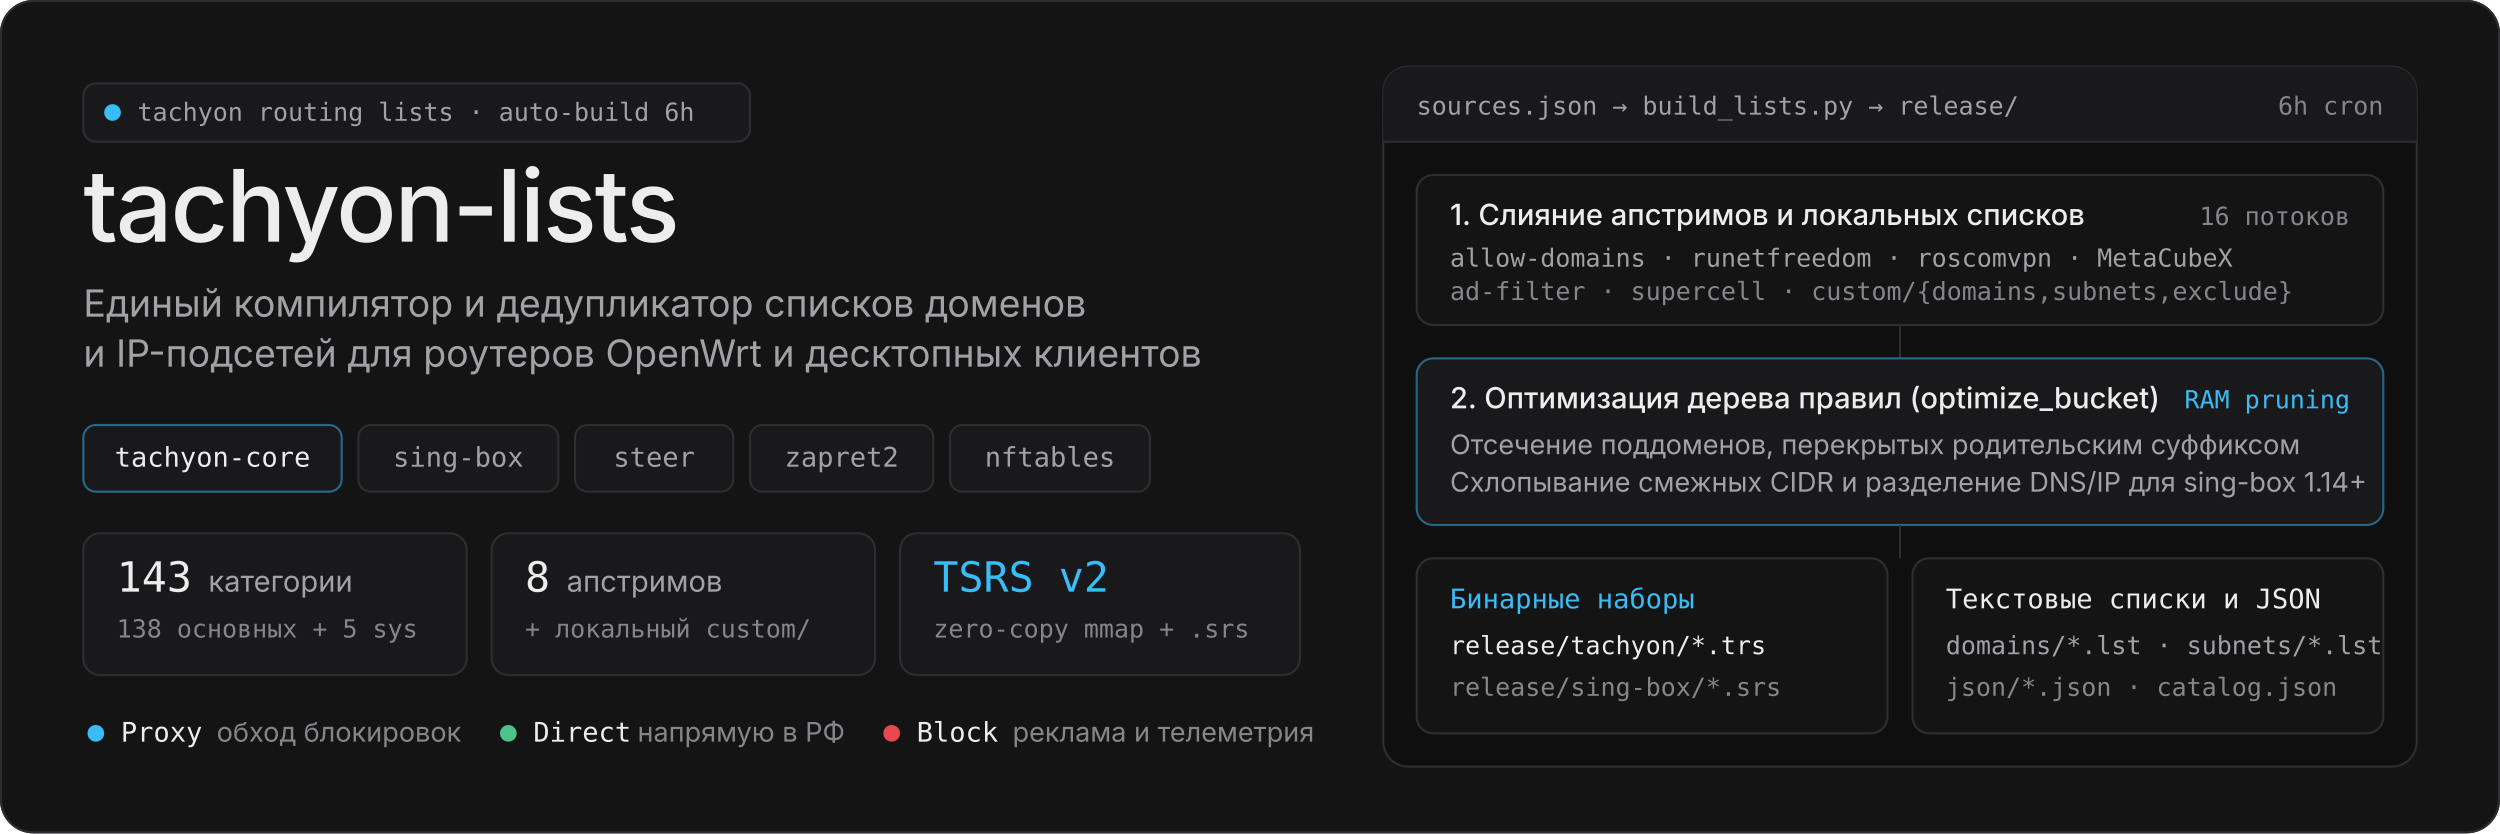
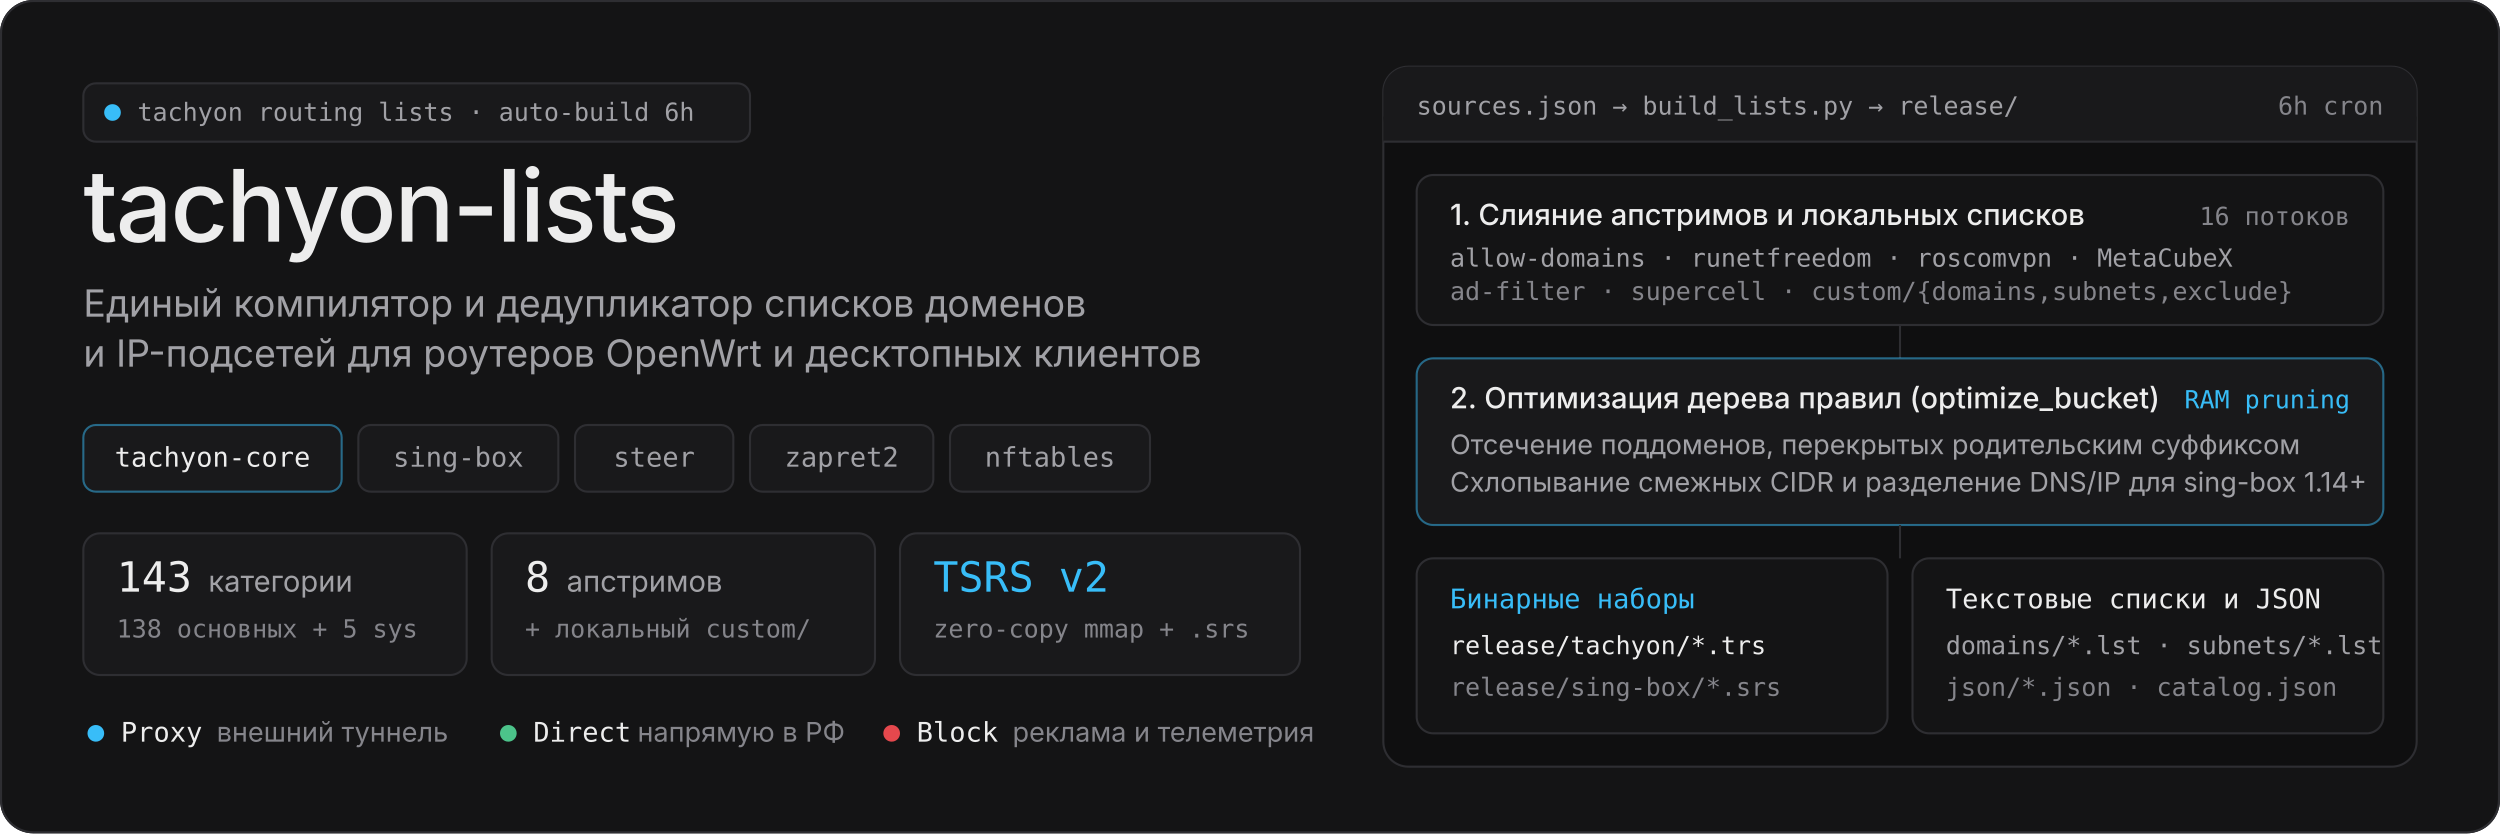
<svg xmlns="http://www.w3.org/2000/svg" width="1200" height="400" viewBox="0 0 1200 400" role="img" aria-labelledby="title desc">
  <rect width="1200" height="400" rx="16" fill="#141415" />
  <rect x="0.5" y="0.5" width="1199" height="399" rx="15.5" fill="none" stroke="#2e2e32" stroke-width="1" />
  <g transform="translate(40, 40)">
    <rect x="0" y="0" width="320" height="28" rx="6" fill="#19191b" stroke="#2e2e32" stroke-width="1" />
    <circle cx="14" cy="14" r="4" fill="#38bdf8" />
    <text x="26" y="18" fill="#a1a1a6" font-family="ui-monospace, SFMono-Regular, Menlo, Consolas, monospace" font-size="12" font-weight="400">tachyon routing lists · auto-build 6h</text>
    <text x="0" y="76" fill="#ededed" font-family="-apple-system, BlinkMacSystemFont, 'Segoe UI', Inter, sans-serif" font-size="48" font-weight="500" letter-spacing="-1">tachyon-lists</text>
    <text x="0" y="112" fill="#a1a1a6" font-family="-apple-system, BlinkMacSystemFont, 'Segoe UI', Inter, sans-serif" font-size="18" font-weight="400">Единый компилятор и дедупликатор списков доменов</text>
    <text x="0" y="136" fill="#a1a1a6" font-family="-apple-system, BlinkMacSystemFont, 'Segoe UI', Inter, sans-serif" font-size="18" font-weight="400">и IP-подсетей для роутеров OpenWrt и десктопных клиентов</text>
    <g transform="translate(0, 164)">
      <rect x="0" y="0" width="124" height="32" rx="6" fill="#19191b" stroke="#38bdf8" stroke-width="1" stroke-opacity="0.5" />
      <text x="62" y="20" text-anchor="middle" fill="#ededed" font-family="ui-monospace, SFMono-Regular, Menlo, Consolas, monospace" font-size="13" font-weight="500">tachyon-core</text>
      <rect x="132" y="0" width="96" height="32" rx="6" fill="#19191b" stroke="#2e2e32" stroke-width="1" />
      <text x="180" y="20" text-anchor="middle" fill="#a1a1a6" font-family="ui-monospace, SFMono-Regular, Menlo, Consolas, monospace" font-size="13" font-weight="400">sing-box</text>
      <rect x="236" y="0" width="76" height="32" rx="6" fill="#19191b" stroke="#2e2e32" stroke-width="1" />
      <text x="274" y="20" text-anchor="middle" fill="#a1a1a6" font-family="ui-monospace, SFMono-Regular, Menlo, Consolas, monospace" font-size="13" font-weight="400">steer</text>
      <rect x="320" y="0" width="88" height="32" rx="6" fill="#19191b" stroke="#2e2e32" stroke-width="1" />
      <text x="364" y="20" text-anchor="middle" fill="#a1a1a6" font-family="ui-monospace, SFMono-Regular, Menlo, Consolas, monospace" font-size="13" font-weight="400">zapret2</text>
      <rect x="416" y="0" width="96" height="32" rx="6" fill="#19191b" stroke="#2e2e32" stroke-width="1" />
      <text x="464" y="20" text-anchor="middle" fill="#a1a1a6" font-family="ui-monospace, SFMono-Regular, Menlo, Consolas, monospace" font-size="13" font-weight="400">nftables</text>
    </g>
    <g transform="translate(0, 216)">
      <rect x="0" y="0" width="184" height="68" rx="8" fill="#19191b" stroke="#2e2e32" stroke-width="1" />
      <text x="16" y="28" fill="#ededed" font-family="ui-monospace, SFMono-Regular, Menlo, Consolas, monospace" font-size="20" font-weight="500">143</text>
      <text x="60" y="28" fill="#a1a1a6" font-family="-apple-system, BlinkMacSystemFont, 'Segoe UI', Inter, sans-serif" font-size="14" font-weight="400">категории</text>
      <text x="16" y="50" fill="#85858b" font-family="ui-monospace, SFMono-Regular, Menlo, Consolas, monospace" font-size="12" font-weight="400">138 основных + 5 sys</text>
      <rect x="196" y="0" width="184" height="68" rx="8" fill="#19191b" stroke="#2e2e32" stroke-width="1" />
      <text x="212" y="28" fill="#ededed" font-family="ui-monospace, SFMono-Regular, Menlo, Consolas, monospace" font-size="20" font-weight="500">8</text>
      <text x="232" y="28" fill="#a1a1a6" font-family="-apple-system, BlinkMacSystemFont, 'Segoe UI', Inter, sans-serif" font-size="14" font-weight="400">апстримов</text>
      <text x="212" y="50" fill="#85858b" font-family="ui-monospace, SFMono-Regular, Menlo, Consolas, monospace" font-size="12" font-weight="400">+ локальный custom/</text>
      <rect x="392" y="0" width="192" height="68" rx="8" fill="#19191b" stroke="#2e2e32" stroke-width="1" />
      <text x="408" y="28" fill="#38bdf8" font-family="ui-monospace, SFMono-Regular, Menlo, Consolas, monospace" font-size="20" font-weight="500">TSRS v2</text>
      <text x="408" y="50" fill="#85858b" font-family="ui-monospace, SFMono-Regular, Menlo, Consolas, monospace" font-size="12" font-weight="400">zero-copy mmap + .srs</text>
    </g>
    <g transform="translate(0, 304)">
      <circle cx="6" cy="8" r="4" fill="#38bdf8" />
      <text x="18" y="12" fill="#ededed" font-family="ui-monospace, SFMono-Regular, Menlo, Consolas, monospace" font-size="13" font-weight="500">Proxy</text>
-       <text x="64" y="12" fill="#85858b" font-family="-apple-system, BlinkMacSystemFont, 'Segoe UI', Inter, sans-serif" font-size="13" font-weight="400">обход блокировок</text>
+       <text x="64" y="12" fill="#85858b" font-family="-apple-system, BlinkMacSystemFont, 'Segoe UI', Inter, sans-serif" font-size="13" font-weight="400">внешний туннель</text>
      <circle cx="204" cy="8" r="4" fill="#4cc38a" />
      <text x="216" y="12" fill="#ededed" font-family="ui-monospace, SFMono-Regular, Menlo, Consolas, monospace" font-size="13" font-weight="500">Direct</text>
      <text x="266" y="12" fill="#85858b" font-family="-apple-system, BlinkMacSystemFont, 'Segoe UI', Inter, sans-serif" font-size="13" font-weight="400">напрямую в РФ</text>
      <circle cx="388" cy="8" r="4" fill="#e5484d" />
      <text x="400" y="12" fill="#ededed" font-family="ui-monospace, SFMono-Regular, Menlo, Consolas, monospace" font-size="13" font-weight="500">Block</text>
      <text x="446" y="12" fill="#85858b" font-family="-apple-system, BlinkMacSystemFont, 'Segoe UI', Inter, sans-serif" font-size="13" font-weight="400">реклама и телеметрия</text>
    </g>
  </g>
  <g transform="translate(664, 32)">
    <rect x="0" y="0" width="496" height="336" rx="12" fill="#0f0f10" stroke="#2e2e32" stroke-width="1" />
    <rect x="0" y="0" width="496" height="36" rx="12" fill="#19191b" />
    <rect x="0" y="24" width="496" height="12" fill="#19191b" />
    <line x1="0" y1="36" x2="496" y2="36" stroke="#2e2e32" stroke-width="1" />
    <text x="16" y="23" fill="#a1a1a6" font-family="ui-monospace, SFMono-Regular, Menlo, Consolas, monospace" font-size="12" font-weight="400">sources.json → build_lists.py → release/</text>
    <text x="480" y="23" text-anchor="end" fill="#85858b" font-family="ui-monospace, SFMono-Regular, Menlo, Consolas, monospace" font-size="12" font-weight="400">6h cron</text>
    <g transform="translate(16, 52)">
      <rect x="0" y="0" width="464" height="72" rx="8" fill="#141415" stroke="#2e2e32" stroke-width="1" />
      <text x="16" y="24" fill="#ededed" font-family="-apple-system, BlinkMacSystemFont, 'Segoe UI', Inter, sans-serif" font-size="14" font-weight="500">1. Слияние апстримов и локальных списков</text>
      <text x="448" y="24" text-anchor="end" fill="#85858b" font-family="ui-monospace, SFMono-Regular, Menlo, Consolas, monospace" font-size="12" font-weight="400">16 потоков</text>
      <text x="16" y="44" fill="#a1a1a6" font-family="ui-monospace, SFMono-Regular, Menlo, Consolas, monospace" font-size="12" font-weight="400">allow-domains · runetfreedom · roscomvpn · MetaCubeX</text>
      <text x="16" y="60" fill="#85858b" font-family="ui-monospace, SFMono-Regular, Menlo, Consolas, monospace" font-size="12" font-weight="400">ad-filter · supercell · custom/{domains,subnets,exclude}</text>
    </g>
    <line x1="248" y1="124" x2="248" y2="140" stroke="#2e2e32" stroke-width="1" />
    <g transform="translate(16, 140)">
      <rect x="0" y="0" width="464" height="80" rx="8" fill="#19191b" stroke="#38bdf8" stroke-width="1" stroke-opacity="0.5" />
      <text x="16" y="24" fill="#ededed" font-family="-apple-system, BlinkMacSystemFont, 'Segoe UI', Inter, sans-serif" font-size="14" font-weight="500">2. Оптимизация дерева правил (optimize_bucket)</text>
      <text x="448" y="24" text-anchor="end" fill="#38bdf8" font-family="ui-monospace, SFMono-Regular, Menlo, Consolas, monospace" font-size="12" font-weight="500">RAM pruning</text>
      <text x="16" y="46" fill="#a1a1a6" font-family="-apple-system, BlinkMacSystemFont, 'Segoe UI', Inter, sans-serif" font-size="13" font-weight="400">Отсечение поддоменов, перекрытых родительским суффиксом</text>
      <text x="16" y="64" fill="#a1a1a6" font-family="-apple-system, BlinkMacSystemFont, 'Segoe UI', Inter, sans-serif" font-size="13" font-weight="400">Схлопывание смежных CIDR и разделение DNS/IP для sing-box 1.14+</text>
    </g>
    <line x1="248" y1="220" x2="248" y2="236" stroke="#2e2e32" stroke-width="1" />
    <g transform="translate(16, 236)">
      <rect x="0" y="0" width="226" height="84" rx="8" fill="#141415" stroke="#2e2e32" stroke-width="1" />
      <text x="16" y="24" fill="#38bdf8" font-family="ui-monospace, SFMono-Regular, Menlo, Consolas, monospace" font-size="13" font-weight="500">Бинарные наборы</text>
      <text x="16" y="46" fill="#ededed" font-family="ui-monospace, SFMono-Regular, Menlo, Consolas, monospace" font-size="12" font-weight="400">release/tachyon/*.trs</text>
      <text x="16" y="66" fill="#85858b" font-family="ui-monospace, SFMono-Regular, Menlo, Consolas, monospace" font-size="12" font-weight="400">release/sing-box/*.srs</text>
      <rect x="238" y="0" width="226" height="84" rx="8" fill="#141415" stroke="#2e2e32" stroke-width="1" />
      <text x="254" y="24" fill="#ededed" font-family="ui-monospace, SFMono-Regular, Menlo, Consolas, monospace" font-size="13" font-weight="500">Текстовые списки и JSON</text>
      <text x="254" y="46" fill="#a1a1a6" font-family="ui-monospace, SFMono-Regular, Menlo, Consolas, monospace" font-size="12" font-weight="400">domains/*.lst · subnets/*.lst</text>
      <text x="254" y="66" fill="#85858b" font-family="ui-monospace, SFMono-Regular, Menlo, Consolas, monospace" font-size="12" font-weight="400">json/*.json · catalog.json</text>
    </g>
  </g>
</svg>
